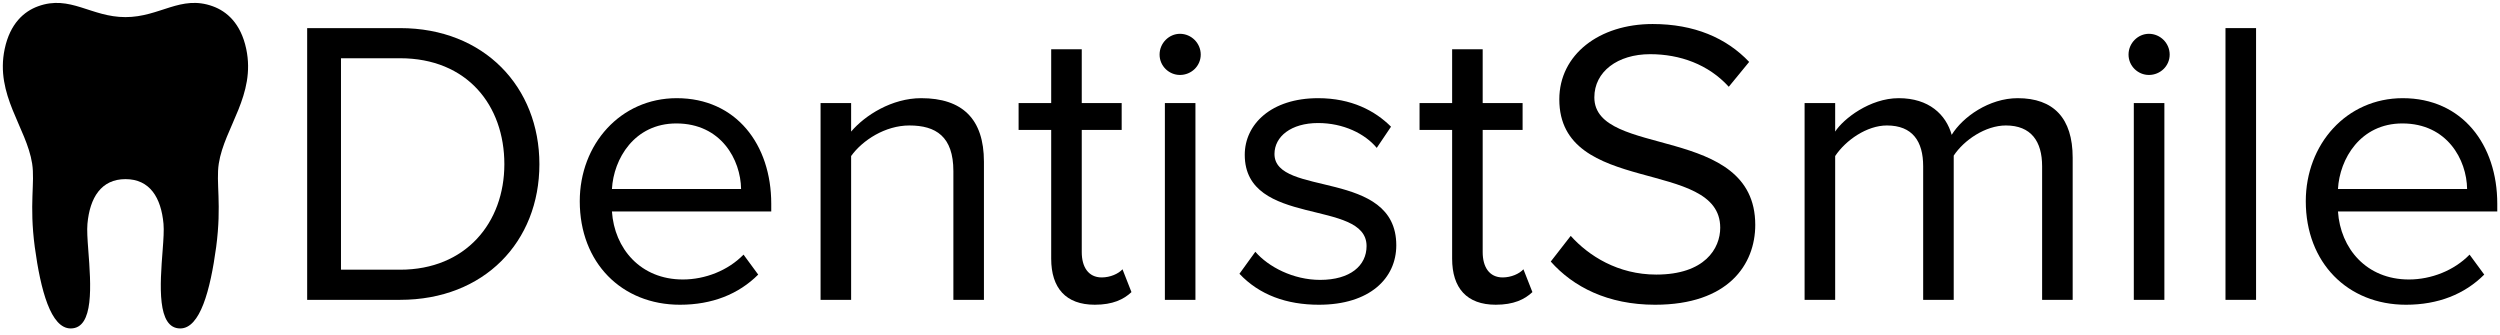
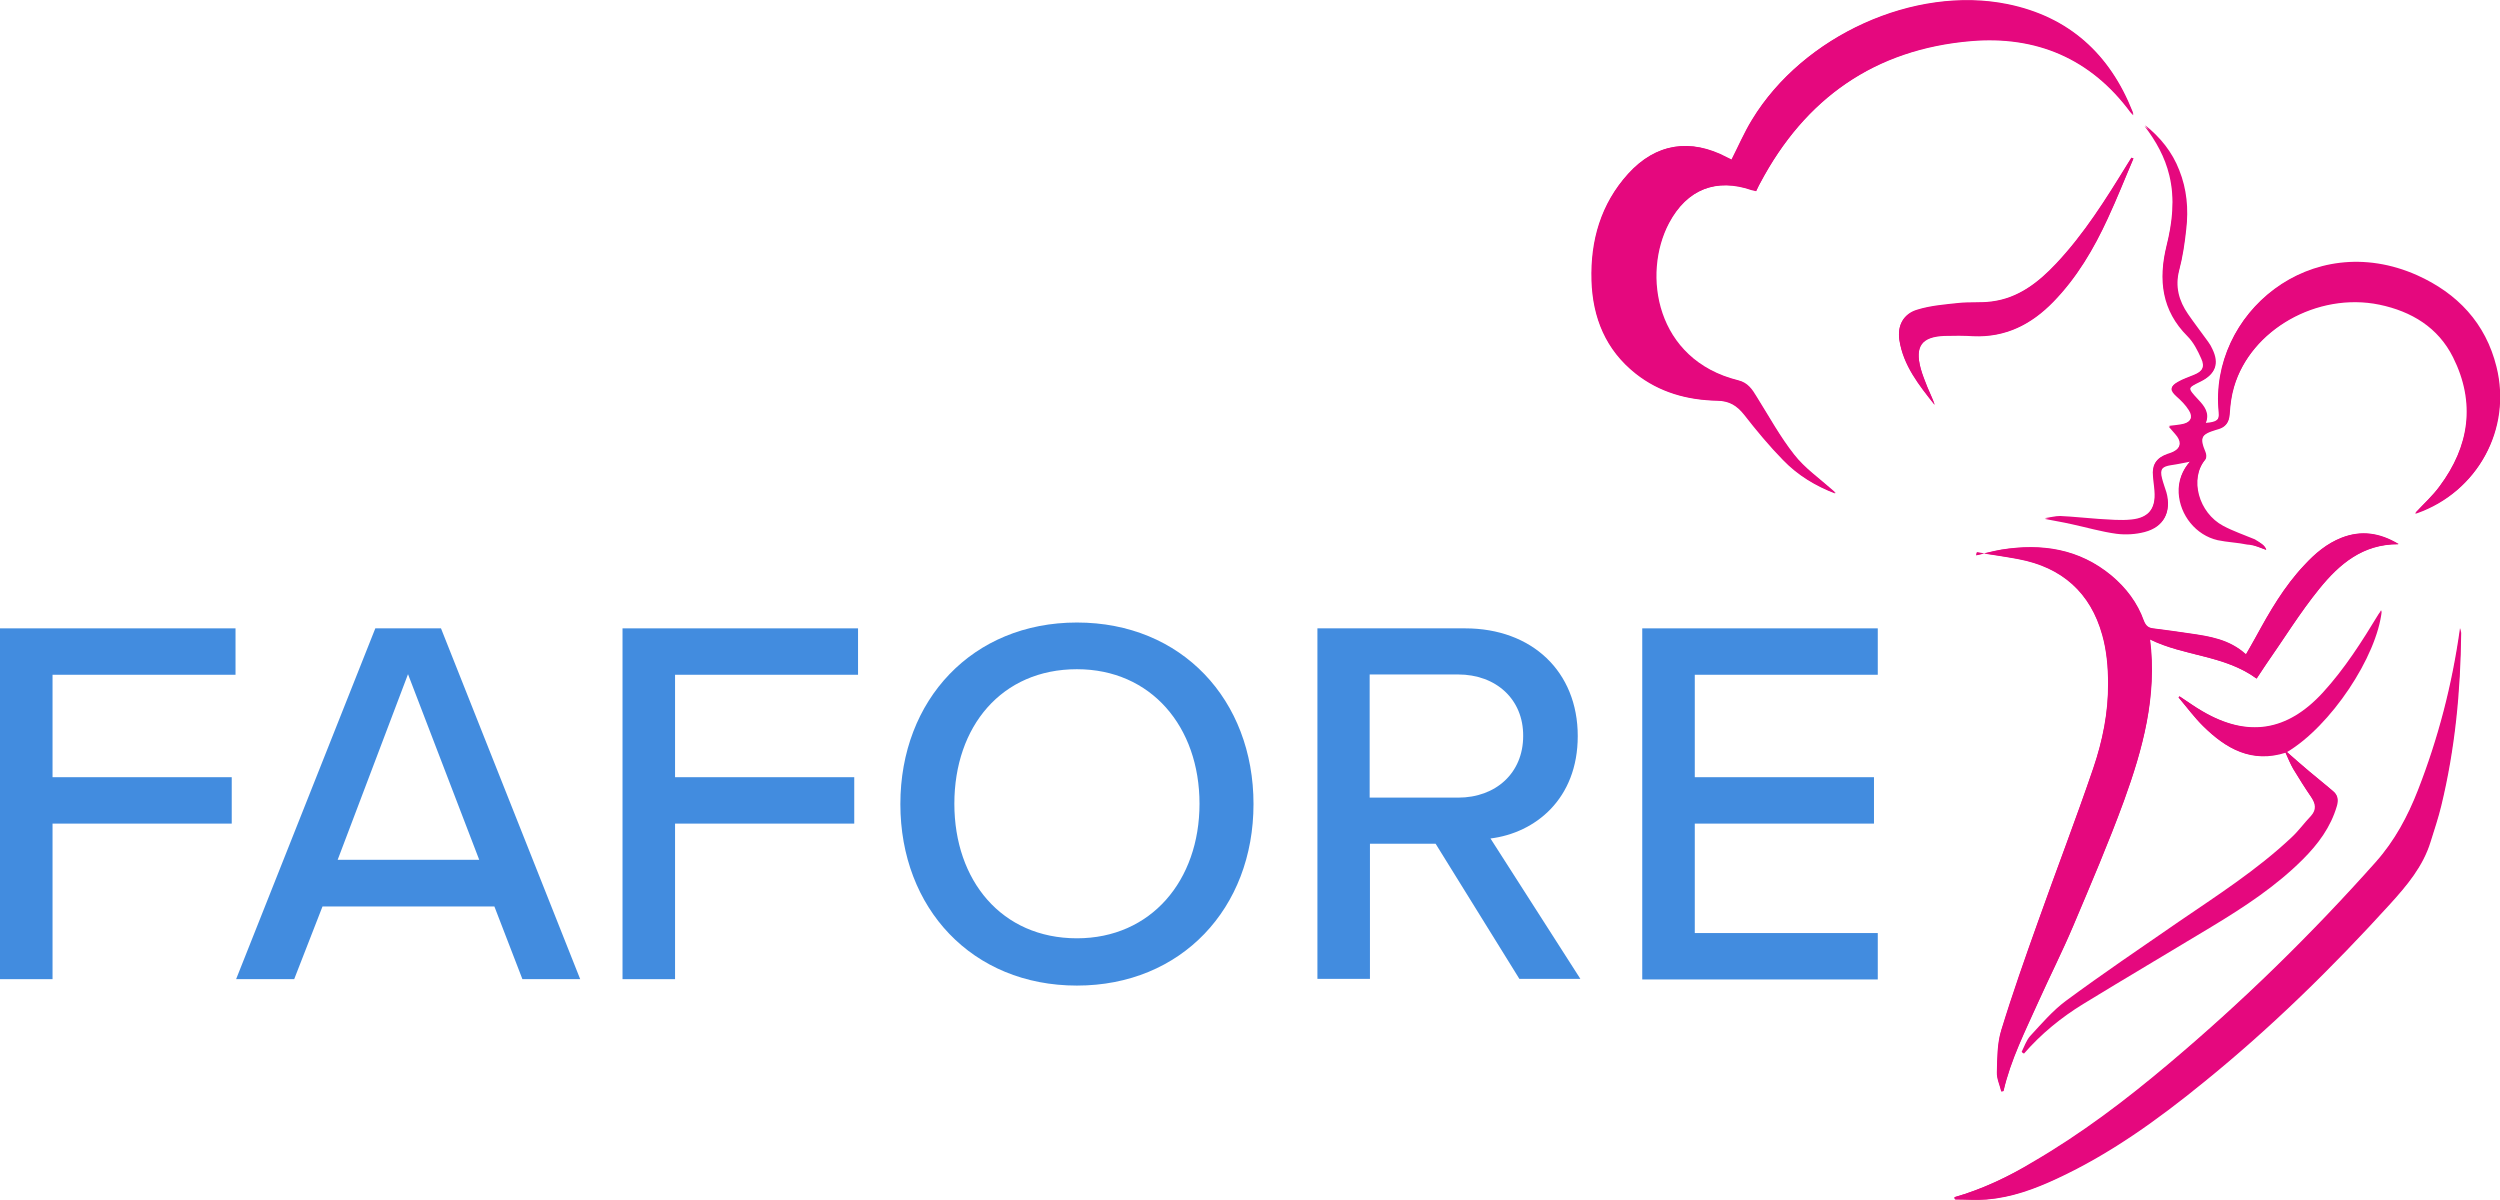
- <svg viewBox="0 0 220.875 29.562" id="icon-logo">
-   <path d="M11.086,15.826c2.152,0,3.15,1.633,3.36,3.952c0.049,0.556-0.002,1.364-0.074,2.301 c-0.242,3.114-0.52,6.939,1.553,6.939c1.753,0,2.654-3.363,3.174-7.198c0.502-3.795-0.03-5.685,0.231-7.369 c0.498-3.193,3.286-6.056,2.424-10.128c-0.477-2.259-1.72-3.321-2.953-3.768c-2.838-1.033-4.67,0.957-7.718,0.957 s-4.88-1.99-7.719-0.957C2.135,1.002,0.891,2.064,0.414,4.323c-0.86,4.071,1.926,6.935,2.426,10.128 c0.261,1.685-0.27,3.574,0.232,7.369c0.52,3.834,1.42,7.198,3.174,7.198c2.071,0,1.795-3.825,1.553-6.939 c-0.071-0.937-0.124-1.746-0.074-2.301C7.934,17.458,8.945,15.826,11.086,15.826L11.086,15.826z" />
-   <g>
-     <path d="M27.138,26.492V2.483h8.207c7.451,0,12.311,5.219,12.311,12.022c0,6.839-4.859,11.986-12.311,11.986H27.138  z M44.56,14.505c0-5.184-3.275-9.359-9.215-9.359h-5.219v18.682h5.219C41.176,23.828,44.56,19.652,44.56,14.505z" />
-     <path d="M51.222,17.781c0-5.04,3.6-9.107,8.567-9.107c5.255,0,8.351,4.104,8.351,9.323v0.684H54.065  c0.216,3.275,2.52,6.011,6.263,6.011c1.979,0,3.995-0.792,5.363-2.196l1.296,1.764c-1.728,1.728-4.068,2.664-6.911,2.664  C54.929,26.924,51.222,23.216,51.222,17.781z M59.752,10.906c-3.708,0-5.543,3.131-5.687,5.795h11.41  C65.44,14.109,63.712,10.906,59.752,10.906z" />
-     <path d="M84.231,26.492V15.117c0-3.06-1.548-4.032-3.887-4.032c-2.124,0-4.14,1.296-5.147,2.7v12.707h-2.7V9.106  h2.7v2.52c1.224-1.44,3.6-2.952,6.191-2.952c3.636,0,5.543,1.836,5.543,5.615v12.203H84.231z" />
-     <path d="M92.873,22.856V11.481h-2.88V9.106h2.88V4.354h2.7v4.751H99.1v2.375h-3.527V22.28  c0,1.296,0.576,2.231,1.764,2.231c0.756,0,1.476-0.324,1.836-0.72l0.792,2.016c-0.685,0.648-1.656,1.116-3.24,1.116  C94.169,26.924,92.873,25.448,92.873,22.856z" />
-     <path d="M102.449,4.822c0-1.008,0.828-1.835,1.8-1.835c1.008,0,1.836,0.828,1.836,1.835s-0.828,1.8-1.836,1.8  C103.277,6.622,102.449,5.83,102.449,4.822z M102.917,26.492V9.106h2.7v17.386H102.917z" />
-     <path d="M109.505,24.188l1.404-1.944c1.15,1.332,3.348,2.484,5.723,2.484c2.664,0,4.104-1.26,4.104-2.988  c0-4.211-10.762-1.62-10.762-8.063c0-2.7,2.338-5.003,6.479-5.003c2.951,0,5.039,1.116,6.443,2.52l-1.26,1.872  c-1.045-1.26-2.953-2.196-5.184-2.196c-2.377,0-3.852,1.188-3.852,2.736c0,3.815,10.762,1.296,10.762,8.063  c0,2.916-2.34,5.255-6.838,5.255C113.681,26.924,111.269,26.06,109.505,24.188z" />
-     <path d="M128.296,22.856V11.481h-2.879V9.106h2.879V4.354h2.699v4.751h3.527v2.375h-3.527V22.28  c0,1.296,0.576,2.231,1.764,2.231c0.756,0,1.477-0.324,1.836-0.72l0.793,2.016c-0.686,0.648-1.656,1.116-3.24,1.116  C129.591,26.924,128.296,25.448,128.296,22.856z" />
-     <path d="M137.009,23.108l1.764-2.268c1.584,1.764,4.174,3.419,7.559,3.419c4.283,0,5.65-2.304,5.65-4.139  c0-6.191-14.217-2.772-14.217-11.339c0-3.959,3.527-6.659,8.242-6.659c3.672,0,6.516,1.224,8.531,3.348l-1.801,2.196  c-1.799-1.979-4.318-2.879-6.947-2.879c-2.879,0-4.93,1.547-4.93,3.815c0,5.399,14.217,2.304,14.217,11.267  c0,3.491-2.375,7.055-8.854,7.055C142.048,26.924,138.987,25.34,137.009,23.108z" />
-     <path d="M180.421,26.492V14.685c0-2.196-0.973-3.6-3.203-3.6c-1.801,0-3.709,1.296-4.607,2.664v12.742h-2.699  V14.685c0-2.196-0.938-3.6-3.205-3.6c-1.764,0-3.635,1.296-4.57,2.7v12.707h-2.701V9.106h2.701v2.52  c0.719-1.116,3.059-2.952,5.615-2.952c2.664,0,4.176,1.44,4.68,3.24c0.971-1.584,3.311-3.24,5.83-3.24  c3.168,0,4.859,1.764,4.859,5.255v12.562H180.421z" />
-     <path d="M188.056,4.822c0-1.008,0.828-1.835,1.799-1.835c1.008,0,1.836,0.828,1.836,1.835s-0.828,1.8-1.836,1.8  C188.884,6.622,188.056,5.83,188.056,4.822z M188.522,26.492V9.106h2.701v17.386H188.522z" />
-     <path d="M196.622,26.492V2.483h2.701v24.009H196.622z" />
-     <path d="M203.716,17.781c0-5.04,3.6-9.107,8.566-9.107c5.256,0,8.352,4.104,8.352,9.323v0.684H206.56  c0.215,3.275,2.52,6.011,6.264,6.011c1.979,0,3.994-0.792,5.363-2.196l1.295,1.764c-1.727,1.728-4.066,2.664-6.91,2.664  C207.423,26.924,203.716,23.216,203.716,17.781z M212.247,10.906c-3.707,0-5.543,3.131-5.688,5.795h11.41  C217.935,14.109,216.206,10.906,212.247,10.906z" />
-   </g>
+ <svg viewBox="0 0 856.6 411.1" id="icon-logo">
+   <style type="text/css">
+     .st0 { fill: #E5087E }
+     .st1 { fill: #428CDF }
+   </style>
+   <path class="st0" d="M601.7,65.5c0.5-1,0.9-1.8,1.3-2.6c15.4-29.2,39.4-46,72.3-48.8c22.3-1.9,41,5.9,54.6,24.3 c0.2,0.3,0.5,0.5,1,1.1c-0.2-0.7-0.2-0.9-0.3-1.1c-7.8-19.8-21.7-32.5-42.8-36.8c-31.9-6.5-70,10.7-87.5,39.4 c-2.7,4.4-4.7,9.1-7.1,13.8c-0.4-0.2-1-0.5-1.6-0.8c-12.5-6.7-24.3-4.9-33.8,5.6c-9.3,10.3-12.9,22.8-12.5,36.5 c0.4,12.8,4.9,23.8,15.1,31.9c8.2,6.5,17.8,9.1,28,9.3c4.2,0.1,6.7,1.7,9.2,4.8c4.2,5.4,8.6,10.7,13.3,15.5 c5,5.2,11.1,8.9,17.9,11.5c-0.3-0.5-0.8-0.8-1.2-1.2c-4.4-4-9.4-7.4-13-12c-4.9-6.2-8.6-13.2-12.9-19.9c-1.6-2.5-3-4.8-6.3-5.6 c-28.4-7-33.1-36.4-23.7-53.9c6.1-11.6,16.3-15.6,28.6-11.3C600.8,65.2,601.1,65.3,601.7,65.5z M773.2,232.5 c1.2-1.8,2.2-3.3,3.2-4.8c6.1-8.7,11.7-17.9,18.4-26.1c6.7-8.3,14.8-15.3,27.1-15.2c-6.5-3.9-12.8-4.8-19.5-2.2 c-5.1,2-9.2,5.4-12.8,9.4c-6.9,7.3-11.8,15.9-16.6,24.6c-1.1,2-2.2,3.9-3.4,6c-5.7-5.2-12.5-6.2-19.4-7.2 c-4.1-0.6-8.3-1.2-12.4-1.7c-1.7-0.2-2.5-0.9-3.2-2.6c-2.2-6.2-6.1-11.3-11.1-15.5c-11.1-9.2-23.9-11.1-37.7-8.9 c-2.9,0.5-5.8,1.3-8.6,1.9c0.1-0.3,0.1-0.7,0.2-1c4.8,0.8,9.6,1.4,14.3,2.3c14.9,2.8,24.6,11.5,28.7,26c1.5,5.3,2,11,2,16.5 c0.1,10-1.9,19.8-5.1,29.2c-6,17.6-12.7,35-18.9,52.5c-4.4,12.3-8.7,24.7-12.6,37.2c-1.4,4.5-1.3,9.5-1.5,14.4 c-0.1,2.2,1,4.4,1.5,6.6c0.2,0,0.5-0.1,0.7-0.1c2.5-10.8,7.5-20.6,12-30.7c3.9-8.7,8.2-17.2,11.9-25.9c6-14.2,12.1-28.4,17.4-42.9 c6.4-17.7,11.4-35.8,8.9-55.3C748.4,224.9,762.1,224.4,773.2,232.5z M776.5,188.4c-0.4-1.5-2.1-2.5-4.1-3.3 c-3.6-1.5-7.3-2.8-10.8-4.6c-8.4-4.5-11.7-16.3-6.1-22.9c0.4-0.5,0.3-1.7,0-2.4c-2-5.1-1.5-6.3,3.8-7.9c0.2-0.1,0.5-0.1,0.7-0.2 c2.5-0.7,3.6-2.2,3.8-4.9c0.2-3.1,0.6-6.3,1.5-9.4c5.8-19.8,28.7-32.8,50-28.4c11,2.3,20.1,7.8,25.2,18c7.8,15.6,5.6,30.6-4.7,44.4 c-2.4,3.3-5.5,6-8.3,9.1c0.2,0,0.4,0.1,0.6,0c20.7-7.3,32.3-28.6,27.1-49.9c-3.7-15-13.4-25.2-27.2-31.4 c-36.4-16.2-71.2,13.1-67.8,46.7c0.3,2.8-0.8,3.7-4.6,3.9c1.4-3.4-0.5-5.7-2.6-8c-3.8-4.1-3.8-4.1,1.1-6.5 c4.8-2.4,6.1-5.9,3.8-10.7c-0.4-0.9-0.9-1.8-1.5-2.6c-2.3-3.2-4.7-6.3-6.9-9.5c-3.1-4.6-4.6-9.4-3-15.1c1.2-4.6,1.9-9.3,2.4-14 c0.8-6.9,0.2-13.7-2.4-20.2c-2.5-6.3-6.5-11.3-11.7-15.4c3.9,5.1,7,10.6,8.5,16.9c2,8.2,1,16.3-1,24.3c-2.8,11.6-1.6,22,7.2,30.8 c2.1,2.1,3.5,4.9,4.7,7.6c1.4,2.9,0.4,4.7-2.6,5.9c-1.9,0.7-3.8,1.4-5.5,2.4c-2.7,1.5-2.6,2.7-0.4,4.7c1.6,1.4,3.2,3,4.3,4.8 c1.5,2.3,0.6,4.2-2,4.9c-1.7,0.4-3.4,0.5-4.9,0.7c0.9,1.1,2,2.2,2.9,3.4c1.6,2.3,0.9,4.3-1.6,5.5c-0.6,0.3-1.3,0.5-1.9,0.7 c-3.8,1.3-5.2,3.5-4.8,7.4c0.1,1.7,0.4,3.3,0.5,5c0.5,6.1-2,9.5-8.1,10.1c-3.7,0.4-7.5,0-11.2-0.2c-4.4-0.3-8.8-0.8-13.2-1 c-1.8-0.1-3.6,0.4-5.1,0.7c3,0.6,6.1,1.1,9.2,1.8c5.1,1.1,10.2,2.6,15.4,3.3c3.1,0.4,6.6,0.2,9.6-0.6c6.6-1.7,9.2-6.8,7.3-13.3 c-0.5-1.6-1.1-3.2-1.5-4.8c-0.8-3.2,0-4.3,3.2-4.8c2.2-0.3,4.4-0.8,6.6-1.2c-2.7,3-4.1,6.6-3.9,10.7c0.4,7.6,5.9,14.5,13.4,16.2 c3.3,0.7,6.8,0.8,10.1,1.5C772.5,186.7,774.6,187.8,776.5,188.4z M669.7,410.2c0,0.2,0,0.5,0.1,0.7c3.6,0,7.3,0.3,10.8,0 c8.5-0.7,16.4-3.6,24.1-7.2c18.3-8.5,34.5-20.3,50.1-32.9c23-18.7,44.1-39.3,64-61.2c5.8-6.3,11.2-12.8,13.8-21.2 c1.3-4.1,2.7-8.3,3.7-12.5c4.7-19.4,6.6-39.1,6.8-59.1c0-0.3-0.1-0.7-0.2-1.6c-2.7,19.5-7.5,37.8-14.4,55.5 c-3.5,9-8,17.4-14.5,24.7c-22,24.7-45.5,47.7-70.8,69c-14.8,12.5-30.1,24.1-46.8,33.8C688,403.3,679.2,407.5,669.7,410.2z M746.8,238.6c-0.1,0.1-0.2,0.2-0.4,0.3c2.8,3.3,5.4,6.8,8.4,9.8c7.8,7.7,16.6,12.8,28.2,9c0.9,2,1.7,3.9,2.7,5.7 c2,3.3,4,6.5,6.2,9.7c1.5,2.3,1.9,4.3-0.1,6.5c-2.3,2.4-4.3,5.2-6.7,7.4c-11.8,11.1-25.4,19.8-38.7,28.9 c-12.9,8.9-25.9,17.7-38.5,27c-4.6,3.4-8.4,7.9-12.3,12.1c-1.3,1.5-2,3.6-2.9,5.4c0.2,0.1,0.4,0.2,0.6,0.4 c5.9-6.7,12.7-12.3,20.3-17c14.6-9,29.5-17.7,44.2-26.6c11.1-6.7,21.9-13.8,31.1-23c5.2-5.2,9.5-11,11.6-18.2c0.6-2,0.4-3.7-1.2-5 c-2.7-2.3-5.5-4.5-8.3-6.9c-2.5-2.1-5-4.3-7.6-6.6c14.9-8.8,30.8-32.7,32.5-48.5c-0.3,0.6-0.6,1-0.9,1.4 c-5.7,9.4-11.6,18.7-19.1,26.9c-12.2,13.3-25.8,15.5-41.4,6.3C752,242.2,749.4,240.3,746.8,238.6z M731,54.3 c-0.2-0.1-0.5-0.2-0.7-0.3c-0.5,0.8-1,1.6-1.5,2.4c-7.3,11.9-14.7,23.7-24.3,33.9c-6.1,6.5-13,11.9-22.2,13 c-3.7,0.5-7.5,0.1-11.2,0.5c-4.8,0.5-9.7,0.9-14.2,2.3c-4.7,1.4-6.8,5.4-6.1,10.2c1.4,8.9,6.8,15.6,12.1,22.3c-0.7-2.1-1.7-4-2.5-6 c-0.8-2.1-1.7-4.2-2.3-6.4c-2.1-7.7,0.3-10.9,8.2-11.3c3.2-0.1,6.5-0.1,9.8,0.1c11.1,0.6,19.9-4,27.4-11.7 c8.1-8.3,13.9-18.1,18.7-28.6C725.3,68.1,728,61.2,731,54.3z" />
+   <path class="st0" d="M601.7,65.5c-0.5-0.2-0.9-0.3-1.2-0.4c-12.3-4.3-22.4-0.3-28.6,11.3c-9.3,17.6-4.6,46.9,23.7,53.9 c3.3,0.8,4.8,3.1,6.3,5.6c4.2,6.7,8,13.7,12.9,19.9c3.6,4.6,8.6,8.1,13,12c0.4,0.4,0.9,0.7,1.2,1.2c-6.8-2.5-12.9-6.3-17.9-11.5 c-4.8-4.9-9.1-10.2-13.3-15.5c-2.4-3.1-5-4.7-9.2-4.8c-10.2-0.2-19.8-2.8-28-9.3c-10.3-8.1-14.8-19.2-15.1-31.9 c-0.4-13.7,3.2-26.2,12.5-36.5c9.5-10.4,21.3-12.2,33.8-5.6c0.6,0.3,1.2,0.6,1.6,0.8c2.4-4.7,4.4-9.4,7.1-13.8 C617.9,12.1,656-5.1,687.9,1.4c21,4.3,35,17.1,42.8,36.8c0.1,0.2,0.1,0.4,0.3,1.1c-0.5-0.6-0.8-0.8-1-1.1 c-13.7-18.3-32.3-26.2-54.6-24.3c-32.9,2.8-56.9,19.7-72.3,48.8C602.5,63.6,602.2,64.5,601.7,65.5z" />
+   <path class="st0" d="M773.2,232.5c-11.1-8.1-24.8-7.6-36.6-13.4c2.5,19.6-2.5,37.7-8.9,55.3c-5.3,14.5-11.4,28.7-17.4,42.9 c-3.7,8.8-8,17.3-11.9,25.9c-4.5,10-9.5,19.8-12,30.7c-0.2,0-0.5,0.1-0.7,0.1c-0.5-2.2-1.6-4.4-1.5-6.6c0.1-4.8,0.1-9.8,1.5-14.4 c3.8-12.5,8.2-24.9,12.6-37.2c6.2-17.5,12.9-34.9,18.9-52.5c3.2-9.4,5.2-19.2,5.1-29.2c0-5.5-0.5-11.2-2-16.5 c-4-14.5-13.8-23.2-28.7-26c-4.8-0.9-9.6-1.6-14.3-2.3c-0.1,0.3-0.1,0.7-0.2,1c2.9-0.6,5.7-1.4,8.6-1.9c13.8-2.2,26.6-0.3,37.7,8.9 c5,4.2,8.9,9.3,11.1,15.5c0.6,1.7,1.5,2.4,3.2,2.6c4.1,0.5,8.3,1.1,12.4,1.7c6.9,1,13.7,2,19.4,7.2c1.2-2.1,2.4-4.1,3.4-6 c4.7-8.7,9.7-17.3,16.6-24.6c3.7-3.9,7.7-7.4,12.8-9.4c6.7-2.6,13-1.7,19.5,2.2c-12.3-0.1-20.3,6.9-27.1,15.2 c-6.7,8.3-12.3,17.4-18.4,26.1C775.4,229.2,774.4,230.7,773.2,232.5z" />
+   <path class="st0" d="M776.5,188.4c-1.9-0.7-4-1.7-6.3-2.1c-3.3-0.7-6.8-0.8-10.1-1.5c-7.5-1.7-13-8.6-13.4-16.2 c-0.2-4.1,1.2-7.7,3.9-10.7c-2.2,0.4-4.4,0.9-6.6,1.2c-3.2,0.5-4,1.7-3.2,4.8c0.4,1.6,1,3.2,1.5,4.8c1.8,6.5-0.8,11.6-7.3,13.3 c-3.1,0.8-6.5,1-9.6,0.6c-5.2-0.7-10.3-2.2-15.4-3.3c-3.1-0.7-6.2-1.2-9.2-1.8c1.6-0.2,3.4-0.7,5.1-0.7c4.4,0.2,8.8,0.7,13.2,1 c3.7,0.2,7.5,0.6,11.2,0.2c6.1-0.6,8.6-4,8.1-10.1c-0.1-1.7-0.4-3.3-0.5-5c-0.3-4,1.1-6.1,4.8-7.4c0.6-0.2,1.3-0.4,1.9-0.7 c2.5-1.2,3.2-3.2,1.6-5.5c-0.8-1.2-1.9-2.3-2.9-3.4c1.5-0.2,3.2-0.3,4.9-0.7c2.7-0.7,3.5-2.6,2-4.9c-1.2-1.8-2.7-3.4-4.3-4.8 c-2.3-2-2.3-3.2,0.4-4.7c1.7-1,3.7-1.6,5.5-2.4c3-1.2,4-2.9,2.6-5.9c-1.3-2.7-2.7-5.5-4.7-7.6c-8.8-8.9-10.1-19.2-7.2-30.8 c2-8,2.9-16.1,1-24.3c-1.5-6.3-4.6-11.8-8.5-16.9c5.2,4.1,9.3,9.2,11.7,15.4c2.6,6.5,3.2,13.3,2.4,20.2c-0.5,4.7-1.2,9.5-2.4,14 c-1.5,5.7-0.1,10.6,3,15.1c2.2,3.2,4.6,6.3,6.9,9.5c0.6,0.8,1.1,1.7,1.5,2.6c2.3,4.8,1.1,8.3-3.8,10.7c-4.9,2.4-4.9,2.4-1.1,6.5 c2.1,2.2,4,4.6,2.6,8c3.8-0.3,4.9-1.1,4.6-3.9c-3.4-33.6,31.4-62.9,67.8-46.7c13.8,6.2,23.5,16.4,27.2,31.4 c5.3,21.3-6.4,42.6-27.1,49.9c-0.1,0.1-0.3,0-0.6,0c2.8-3,5.9-5.8,8.3-9.1c10.3-13.8,12.5-28.8,4.7-44.4 c-5.1-10.2-14.2-15.7-25.2-18c-21.3-4.4-44.2,8.6-50,28.4c-0.9,3-1.3,6.2-1.5,9.4c-0.2,2.7-1.3,4.2-3.8,4.9 c-0.2,0.1-0.5,0.1-0.7,0.2c-5.3,1.6-5.9,2.9-3.8,7.9c0.3,0.7,0.4,1.9,0,2.4c-5.6,6.7-2.4,18.4,6.1,22.9c3.4,1.8,7.2,3.1,10.8,4.6 C774.4,185.9,776.1,186.9,776.5,188.4z" />
+   <path class="st0" d="M669.7,410.2c9.5-2.7,18.4-7,26.9-11.9c16.7-9.7,32.1-21.4,46.8-33.8c25.2-21.3,48.8-44.3,70.8-69 c6.5-7.3,10.9-15.7,14.5-24.7c6.9-17.7,11.7-36,14.4-55.5c0.1,1,0.2,1.3,0.2,1.6c-0.2,19.9-2.1,39.7-6.8,59.1 c-1,4.2-2.4,8.3-3.7,12.5c-2.6,8.4-8.1,14.9-13.8,21.2c-19.9,21.9-41,42.6-64,61.2c-15.6,12.7-31.8,24.4-50.1,32.9 c-7.7,3.6-15.6,6.5-24.1,7.2c-3.6,0.3-7.2,0-10.8,0C669.7,410.7,669.7,410.5,669.7,410.2z" />
+   <path class="st0" d="M746.8,238.6c2.6,1.7,5.2,3.6,7.9,5.2c15.5,9.1,29.2,7,41.4-6.3c7.5-8.2,13.4-17.4,19.1-26.9 c0.3-0.4,0.5-0.8,0.9-1.4c-1.6,15.8-17.6,39.7-32.5,48.5c2.6,2.3,5.1,4.5,7.6,6.6c2.7,2.3,5.6,4.5,8.3,6.9c1.6,1.3,1.8,3,1.2,5 c-2.1,7.2-6.4,13-11.6,18.2c-9.2,9.2-20,16.3-31.1,23c-14.7,8.9-29.5,17.6-44.2,26.6c-7.5,4.6-14.4,10.2-20.3,17 c-0.2-0.1-0.4-0.2-0.6-0.4c0.9-1.8,1.5-4,2.9-5.4c3.9-4.2,7.7-8.7,12.3-12.1c12.6-9.3,25.6-18.2,38.5-27 c13.3-9.1,26.9-17.8,38.7-28.9c2.4-2.3,4.4-5,6.7-7.4c2-2.2,1.7-4.2,0.1-6.5c-2.2-3.2-4.2-6.4-6.2-9.7c-1.1-1.8-1.8-3.7-2.7-5.7 c-11.6,3.7-20.4-1.3-28.2-9c-3.1-3-5.6-6.5-8.4-9.8C746.5,238.8,746.7,238.7,746.8,238.6z" />
+   <path class="st0" d="M731,54.3c-2.9,6.9-5.7,13.9-8.8,20.6c-4.8,10.4-10.6,20.3-18.7,28.6c-7.5,7.7-16.4,12.2-27.4,11.7 c-3.2-0.2-6.5-0.2-9.8-0.1c-7.9,0.3-10.2,3.6-8.2,11.3c0.6,2.2,1.4,4.3,2.3,6.4c0.8,2,1.8,3.9,2.5,6c-5.3-6.7-10.8-13.5-12.1-22.3 c-0.7-4.8,1.3-8.8,6.1-10.2c4.6-1.4,9.4-1.7,14.2-2.3c3.7-0.4,7.5-0.1,11.2-0.5c9.2-1.2,16.1-6.6,22.2-13c9.6-10.2,17-22,24.3-33.9 c0.5-0.8,1-1.6,1.5-2.4C730.5,54.1,730.7,54.2,731,54.3z" />
+   <path class="st1" d="M0,215.3h80.7v15.9H18v35.1h61.4v15.9H18v53.3H0V215.3z" />
+   <path class="st1" d="M169.4,310.6h-58.9l-9.7,24.9H80.9l47.7-120.2h22.5l47.7,120.2h-19.8L169.4,310.6z M115.7,294.6h48.5 L139.8,231L115.7,294.6z" />
+   <path class="st1" d="M213.3,215.3h80.7v15.9h-62.7v35.1h61.4v15.9h-61.4v53.3h-18V215.3z" />
+   <path class="st1" d="M369,213.3c35.9,0,60.5,26.5,60.5,62.2s-24.7,62.2-60.5,62.2c-35.9,0-60.5-26.5-60.5-62.2 S333.2,213.3,369,213.3z M369,229.3c-25.8,0-42,19.6-42,46.1c0,26.3,16.2,46.1,42,46.1c25.4,0,42-19.8,42-46.1 C411,249,394.4,229.3,369,229.3z" />
+   <path class="st1" d="M491.9,289.1h-22.5v46.3h-18V215.3H502c22.9,0,38.6,14.8,38.6,36.9c0,21.6-14.6,33.2-29.9,35.1l30.8,48.1 h-20.9L491.9,289.1z M499.6,231.1h-30.3v42.2h30.3c13,0,22.3-8.5,22.3-21.1C522,239.6,512.6,231.1,499.6,231.1z" />
+   <path class="st1" d="M562.7,215.3h80.7v15.9h-62.7v35.1h61.4v15.9h-61.4v37.5h62.7v15.9h-80.7V215.3z" />
</svg>
